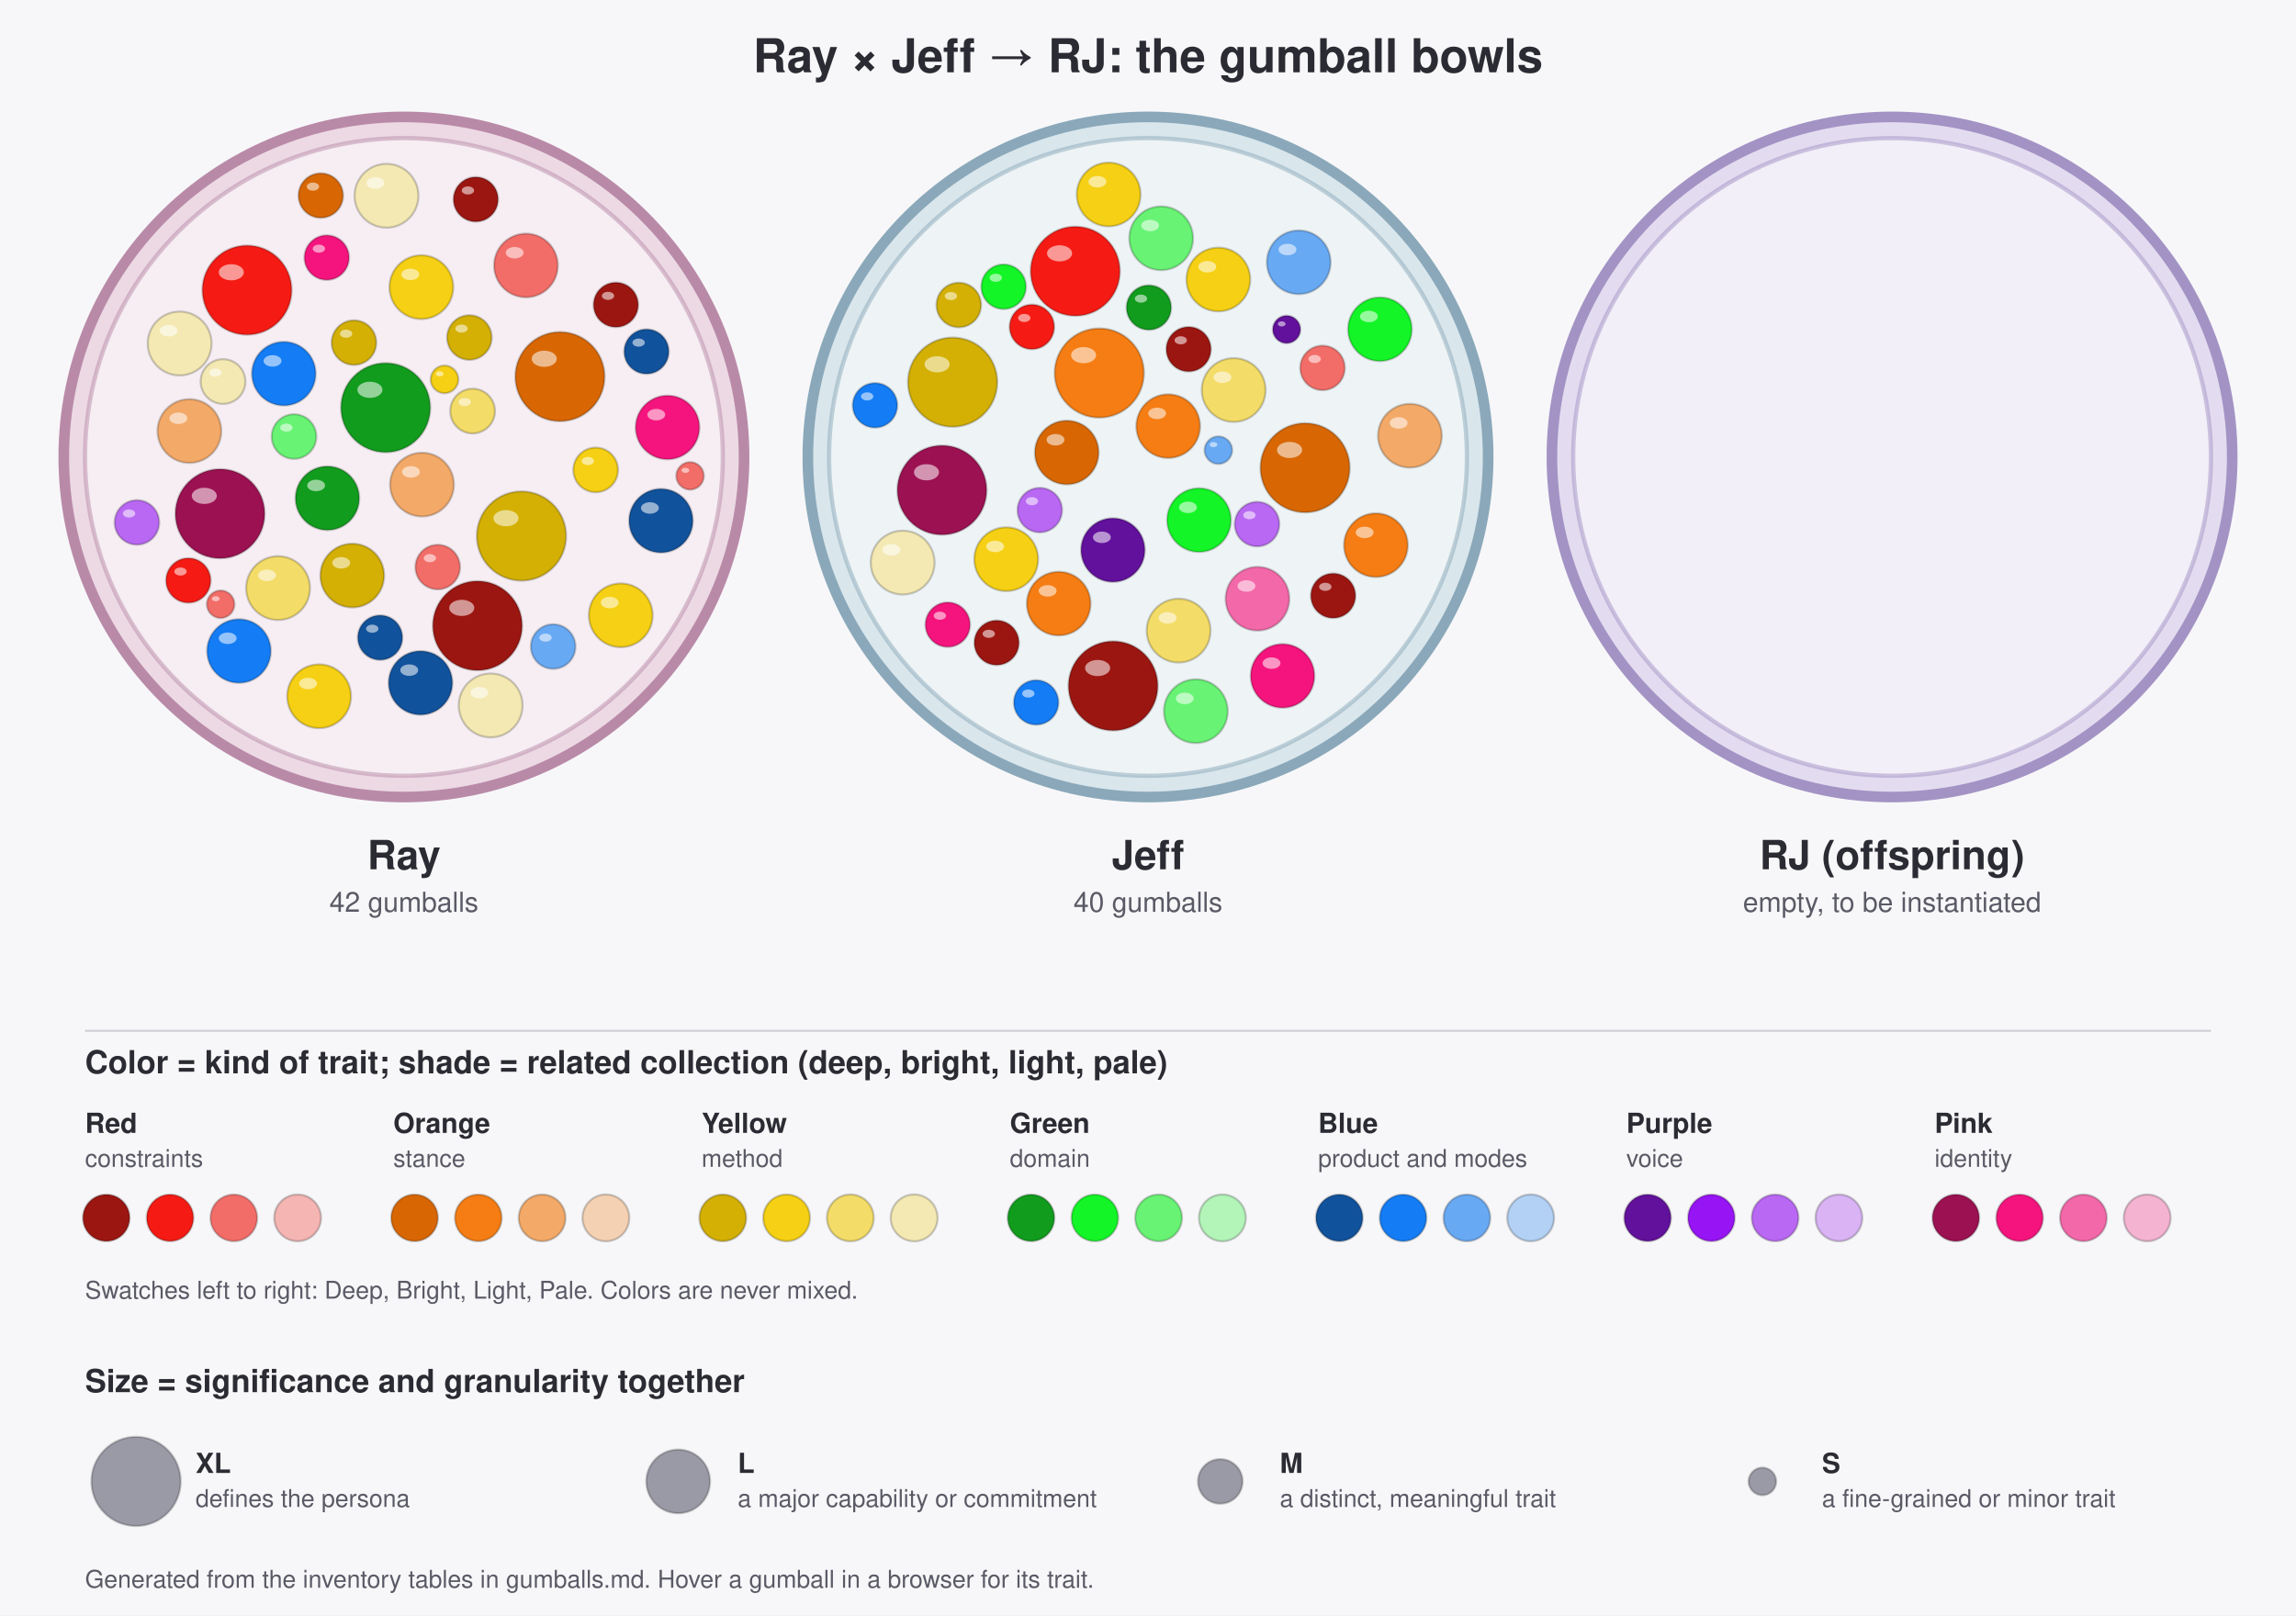
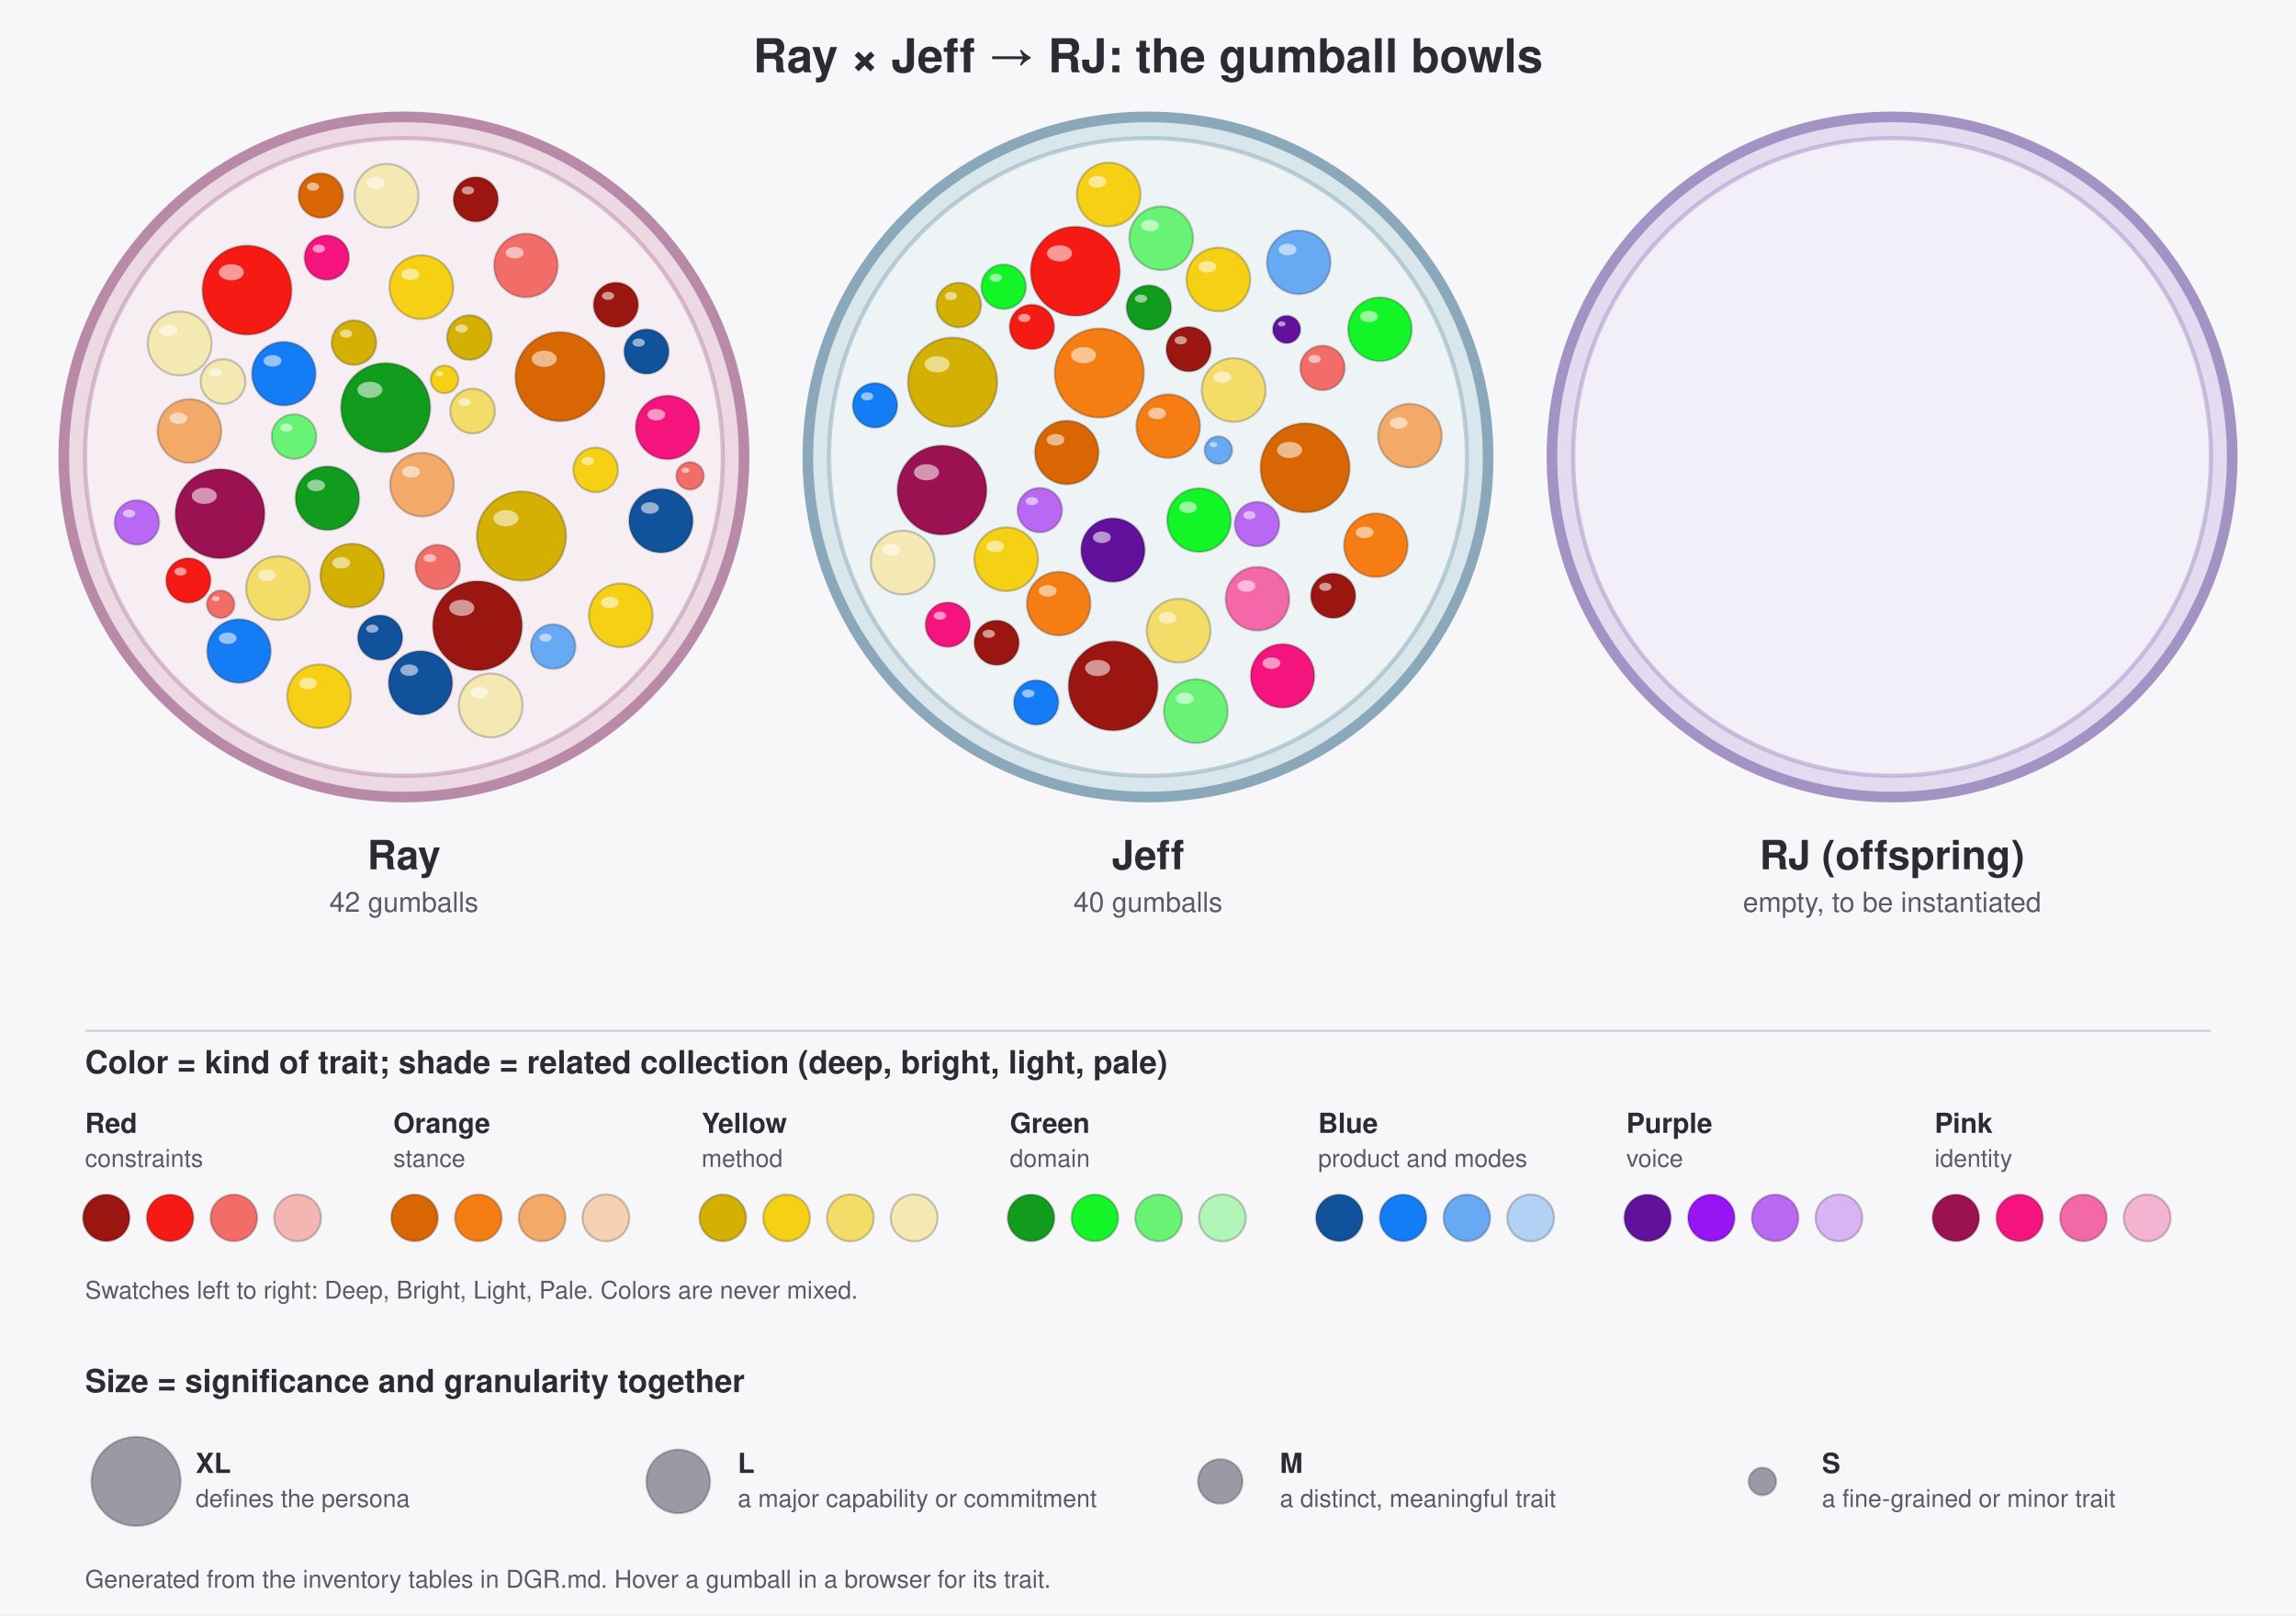
<svg xmlns="http://www.w3.org/2000/svg" width="1080" height="760" viewBox="0 0 1080 760" font-family="Segoe UI, Helvetica, Arial, sans-serif">
  <rect width="1080" height="760" fill="#f7f7f9" />
  <text x="540" y="34" text-anchor="middle" font-size="22" font-weight="600" fill="#2b2b33">Ray × Jeff → RJ: the gumball bowls</text>
  <circle cx="190" cy="215" r="160" fill="#ecd9e4" stroke="#b98aa8" stroke-width="5" />
  <circle cx="190" cy="215" r="150" fill="#ffffff" fill-opacity="0.55" stroke="#b98aa8" stroke-opacity="0.5" stroke-width="2" />
  <g>
    <circle cx="103.5" cy="241.7" r="21" fill="#9c1152" stroke="#00000033" stroke-width="1" />
    <ellipse cx="96.1" cy="233.3" rx="5.9" ry="3.8" fill="#ffffff" fill-opacity="0.55" />
  </g>
  <g>
    <circle cx="263.4" cy="177.2" r="21" fill="#d86703" stroke="#00000033" stroke-width="1" />
    <ellipse cx="256.0" cy="168.8" rx="5.9" ry="3.8" fill="#ffffff" fill-opacity="0.55" />
  </g>
  <g>
    <circle cx="224.6" cy="294.4" r="21" fill="#9c1611" stroke="#00000033" stroke-width="1" />
    <ellipse cx="217.2" cy="286.0" rx="5.9" ry="3.8" fill="#ffffff" fill-opacity="0.55" />
  </g>
  <g>
    <circle cx="116.2" cy="136.5" r="21" fill="#f51b14" stroke="#00000033" stroke-width="1" />
    <ellipse cx="108.8" cy="128.1" rx="5.9" ry="3.8" fill="#ffffff" fill-opacity="0.55" />
  </g>
  <g>
    <circle cx="245.3" cy="252.2" r="21" fill="#d3b003" stroke="#00000033" stroke-width="1" />
    <ellipse cx="238.0" cy="243.8" rx="5.9" ry="3.8" fill="#ffffff" fill-opacity="0.55" />
  </g>
  <g>
    <circle cx="181.4" cy="191.8" r="21" fill="#119c1d" stroke="#00000033" stroke-width="1" />
    <ellipse cx="174.0" cy="183.4" rx="5.9" ry="3.8" fill="#ffffff" fill-opacity="0.55" />
  </g>
  <g>
    <circle cx="314.0" cy="201.1" r="15" fill="#f5147d" stroke="#00000033" stroke-width="1" />
    <ellipse cx="308.7" cy="195.1" rx="4.2" ry="2.7" fill="#ffffff" fill-opacity="0.55" />
  </g>
  <g>
    <circle cx="198.5" cy="228.0" r="15" fill="#f3a968" stroke="#00000033" stroke-width="1" />
    <ellipse cx="193.3" cy="222.0" rx="4.2" ry="2.7" fill="#ffffff" fill-opacity="0.55" />
  </g>
  <g>
    <circle cx="89.1" cy="202.8" r="15" fill="#f3a968" stroke="#00000033" stroke-width="1" />
    <ellipse cx="83.9" cy="196.8" rx="4.2" ry="2.7" fill="#ffffff" fill-opacity="0.55" />
  </g>
  <g>
    <circle cx="247.4" cy="124.9" r="15" fill="#f36d68" stroke="#00000033" stroke-width="1" />
    <ellipse cx="242.1" cy="118.9" rx="4.2" ry="2.7" fill="#ffffff" fill-opacity="0.55" />
  </g>
  <g>
    <circle cx="165.7" cy="270.8" r="15" fill="#d3b003" stroke="#00000033" stroke-width="1" />
    <ellipse cx="160.5" cy="264.8" rx="4.2" ry="2.7" fill="#ffffff" fill-opacity="0.55" />
  </g>
  <g>
    <circle cx="198.2" cy="135.1" r="15" fill="#f5d014" stroke="#00000033" stroke-width="1" />
    <ellipse cx="193.0" cy="129.1" rx="4.2" ry="2.7" fill="#ffffff" fill-opacity="0.55" />
  </g>
  <g>
    <circle cx="150.1" cy="327.6" r="15" fill="#f5d014" stroke="#00000033" stroke-width="1" />
    <ellipse cx="144.9" cy="321.6" rx="4.2" ry="2.7" fill="#ffffff" fill-opacity="0.55" />
  </g>
  <g>
    <circle cx="292.0" cy="289.5" r="15" fill="#f5d014" stroke="#00000033" stroke-width="1" />
    <ellipse cx="286.8" cy="283.5" rx="4.2" ry="2.7" fill="#ffffff" fill-opacity="0.55" />
  </g>
  <g>
    <circle cx="130.8" cy="276.7" r="15" fill="#f3dc68" stroke="#00000033" stroke-width="1" />
    <ellipse cx="125.6" cy="270.7" rx="4.2" ry="2.7" fill="#ffffff" fill-opacity="0.55" />
  </g>
  <g>
    <circle cx="84.5" cy="161.6" r="15" fill="#f4e9b3" stroke="#00000033" stroke-width="1" />
    <ellipse cx="79.3" cy="155.6" rx="4.2" ry="2.7" fill="#ffffff" fill-opacity="0.55" />
  </g>
  <g>
    <circle cx="181.8" cy="92.1" r="15" fill="#f4e9b3" stroke="#00000033" stroke-width="1" />
    <ellipse cx="176.6" cy="86.1" rx="4.2" ry="2.7" fill="#ffffff" fill-opacity="0.55" />
  </g>
  <g>
    <circle cx="230.8" cy="331.9" r="15" fill="#f4e9b3" stroke="#00000033" stroke-width="1" />
    <ellipse cx="225.5" cy="325.9" rx="4.2" ry="2.7" fill="#ffffff" fill-opacity="0.55" />
  </g>
  <g>
    <circle cx="154.0" cy="234.4" r="15" fill="#119c1d" stroke="#00000033" stroke-width="1" />
    <ellipse cx="148.7" cy="228.4" rx="4.2" ry="2.7" fill="#ffffff" fill-opacity="0.55" />
  </g>
  <g>
    <circle cx="310.9" cy="245.0" r="15" fill="#11529c" stroke="#00000033" stroke-width="1" />
    <ellipse cx="305.7" cy="239.0" rx="4.2" ry="2.7" fill="#ffffff" fill-opacity="0.55" />
  </g>
  <g>
    <circle cx="197.8" cy="321.3" r="15" fill="#11529c" stroke="#00000033" stroke-width="1" />
    <ellipse cx="192.5" cy="315.3" rx="4.2" ry="2.7" fill="#ffffff" fill-opacity="0.55" />
  </g>
  <g>
    <circle cx="133.5" cy="175.8" r="15" fill="#147df5" stroke="#00000033" stroke-width="1" />
    <ellipse cx="128.2" cy="169.8" rx="4.2" ry="2.7" fill="#ffffff" fill-opacity="0.55" />
  </g>
  <g>
    <circle cx="112.4" cy="306.3" r="15" fill="#147df5" stroke="#00000033" stroke-width="1" />
    <ellipse cx="107.1" cy="300.3" rx="4.2" ry="2.7" fill="#ffffff" fill-opacity="0.55" />
  </g>
  <g>
    <circle cx="153.7" cy="121.2" r="10.5" fill="#f5147d" stroke="#00000033" stroke-width="1" />
    <ellipse cx="150.0" cy="117.0" rx="2.9" ry="1.9" fill="#ffffff" fill-opacity="0.55" />
  </g>
  <g>
    <circle cx="150.9" cy="92.0" r="10.5" fill="#d86703" stroke="#00000033" stroke-width="1" />
    <ellipse cx="147.2" cy="87.8" rx="2.9" ry="1.9" fill="#ffffff" fill-opacity="0.55" />
  </g>
  <g>
    <circle cx="223.8" cy="93.8" r="10.5" fill="#9c1611" stroke="#00000033" stroke-width="1" />
    <ellipse cx="220.1" cy="89.6" rx="2.9" ry="1.9" fill="#ffffff" fill-opacity="0.55" />
  </g>
  <g>
    <circle cx="289.7" cy="143.4" r="10.5" fill="#9c1611" stroke="#00000033" stroke-width="1" />
    <ellipse cx="286.0" cy="139.2" rx="2.9" ry="1.9" fill="#ffffff" fill-opacity="0.55" />
  </g>
  <g>
    <circle cx="88.6" cy="273.1" r="10.5" fill="#f51b14" stroke="#00000033" stroke-width="1" />
    <ellipse cx="84.9" cy="268.9" rx="2.9" ry="1.9" fill="#ffffff" fill-opacity="0.55" />
  </g>
  <g>
    <circle cx="205.9" cy="266.8" r="10.5" fill="#f36d68" stroke="#00000033" stroke-width="1" />
    <ellipse cx="202.2" cy="262.6" rx="2.9" ry="1.9" fill="#ffffff" fill-opacity="0.55" />
  </g>
  <g>
    <circle cx="220.8" cy="158.8" r="10.5" fill="#d3b003" stroke="#00000033" stroke-width="1" />
    <ellipse cx="217.1" cy="154.6" rx="2.9" ry="1.9" fill="#ffffff" fill-opacity="0.55" />
  </g>
  <g>
    <circle cx="166.5" cy="161.2" r="10.5" fill="#d3b003" stroke="#00000033" stroke-width="1" />
    <ellipse cx="162.8" cy="157.0" rx="2.9" ry="1.9" fill="#ffffff" fill-opacity="0.55" />
  </g>
  <g>
    <circle cx="280.2" cy="221.1" r="10.5" fill="#f5d014" stroke="#00000033" stroke-width="1" />
    <ellipse cx="276.5" cy="216.9" rx="2.9" ry="1.9" fill="#ffffff" fill-opacity="0.55" />
  </g>
  <g>
    <circle cx="222.3" cy="193.4" r="10.5" fill="#f3dc68" stroke="#00000033" stroke-width="1" />
    <ellipse cx="218.6" cy="189.2" rx="2.9" ry="1.9" fill="#ffffff" fill-opacity="0.55" />
  </g>
  <g>
    <circle cx="104.9" cy="179.5" r="10.5" fill="#f4e9b3" stroke="#00000033" stroke-width="1" />
    <ellipse cx="101.3" cy="175.3" rx="2.9" ry="1.9" fill="#ffffff" fill-opacity="0.55" />
  </g>
  <g>
    <circle cx="138.3" cy="205.4" r="10.5" fill="#68f374" stroke="#00000033" stroke-width="1" />
    <ellipse cx="134.7" cy="201.2" rx="2.9" ry="1.9" fill="#ffffff" fill-opacity="0.55" />
  </g>
  <g>
    <circle cx="178.8" cy="300.0" r="10.5" fill="#11529c" stroke="#00000033" stroke-width="1" />
    <ellipse cx="175.1" cy="295.8" rx="2.9" ry="1.9" fill="#ffffff" fill-opacity="0.55" />
  </g>
  <g>
    <circle cx="304.1" cy="165.4" r="10.5" fill="#11529c" stroke="#00000033" stroke-width="1" />
    <ellipse cx="300.4" cy="161.2" rx="2.9" ry="1.9" fill="#ffffff" fill-opacity="0.55" />
  </g>
  <g>
    <circle cx="260.2" cy="304.2" r="10.5" fill="#68a9f3" stroke="#00000033" stroke-width="1" />
    <ellipse cx="256.6" cy="300.0" rx="2.9" ry="1.9" fill="#ffffff" fill-opacity="0.55" />
  </g>
  <g>
    <circle cx="64.4" cy="245.8" r="10.5" fill="#b968f3" stroke="#00000033" stroke-width="1" />
    <ellipse cx="60.7" cy="241.6" rx="2.9" ry="1.9" fill="#ffffff" fill-opacity="0.55" />
  </g>
  <g>
    <circle cx="324.6" cy="223.9" r="6.5" fill="#f36d68" stroke="#00000033" stroke-width="1" />
    <ellipse cx="322.4" cy="221.3" rx="1.8" ry="1.2" fill="#ffffff" fill-opacity="0.55" />
  </g>
  <g>
    <circle cx="103.8" cy="284.3" r="6.5" fill="#f36d68" stroke="#00000033" stroke-width="1" />
    <ellipse cx="101.5" cy="281.7" rx="1.8" ry="1.2" fill="#ffffff" fill-opacity="0.55" />
  </g>
  <g>
    <circle cx="209.1" cy="178.5" r="6.5" fill="#f5d014" stroke="#00000033" stroke-width="1" />
    <ellipse cx="206.8" cy="175.9" rx="1.8" ry="1.2" fill="#ffffff" fill-opacity="0.55" />
  </g>
  <circle cx="540" cy="215" r="160" fill="#d9e6ec" stroke="#8aa8b9" stroke-width="5" />
  <circle cx="540" cy="215" r="150" fill="#ffffff" fill-opacity="0.55" stroke="#8aa8b9" stroke-opacity="0.5" stroke-width="2" />
  <g>
    <circle cx="443.1" cy="230.6" r="21" fill="#9c1152" stroke="#00000033" stroke-width="1" />
    <ellipse cx="435.8" cy="222.2" rx="5.9" ry="3.8" fill="#ffffff" fill-opacity="0.55" />
  </g>
  <g>
    <circle cx="517.1" cy="175.5" r="21" fill="#f57d14" stroke="#00000033" stroke-width="1" />
    <ellipse cx="509.7" cy="167.1" rx="5.9" ry="3.8" fill="#ffffff" fill-opacity="0.55" />
  </g>
  <g>
    <circle cx="613.9" cy="220.1" r="21" fill="#d86703" stroke="#00000033" stroke-width="1" />
    <ellipse cx="606.6" cy="211.7" rx="5.9" ry="3.8" fill="#ffffff" fill-opacity="0.55" />
  </g>
  <g>
    <circle cx="523.6" cy="322.7" r="21" fill="#9c1611" stroke="#00000033" stroke-width="1" />
    <ellipse cx="516.3" cy="314.3" rx="5.9" ry="3.8" fill="#ffffff" fill-opacity="0.55" />
  </g>
  <g>
    <circle cx="505.8" cy="127.6" r="21" fill="#f51b14" stroke="#00000033" stroke-width="1" />
    <ellipse cx="498.4" cy="119.2" rx="5.9" ry="3.8" fill="#ffffff" fill-opacity="0.55" />
  </g>
  <g>
    <circle cx="448.1" cy="179.8" r="21" fill="#d3b003" stroke="#00000033" stroke-width="1" />
    <ellipse cx="440.8" cy="171.4" rx="5.9" ry="3.8" fill="#ffffff" fill-opacity="0.55" />
  </g>
  <g>
    <circle cx="591.5" cy="281.7" r="15" fill="#f368a9" stroke="#00000033" stroke-width="1" />
    <ellipse cx="586.3" cy="275.7" rx="4.2" ry="2.7" fill="#ffffff" fill-opacity="0.55" />
  </g>
  <g>
    <circle cx="603.3" cy="318.0" r="15" fill="#f5147d" stroke="#00000033" stroke-width="1" />
    <ellipse cx="598.1" cy="312.0" rx="4.2" ry="2.7" fill="#ffffff" fill-opacity="0.55" />
  </g>
  <g>
    <circle cx="647.2" cy="256.5" r="15" fill="#f57d14" stroke="#00000033" stroke-width="1" />
    <ellipse cx="641.9" cy="250.5" rx="4.2" ry="2.7" fill="#ffffff" fill-opacity="0.55" />
  </g>
  <g>
    <circle cx="498.0" cy="284.0" r="15" fill="#f57d14" stroke="#00000033" stroke-width="1" />
    <ellipse cx="492.8" cy="278.0" rx="4.2" ry="2.7" fill="#ffffff" fill-opacity="0.55" />
  </g>
  <g>
    <circle cx="549.5" cy="200.5" r="15" fill="#f57d14" stroke="#00000033" stroke-width="1" />
    <ellipse cx="544.3" cy="194.5" rx="4.2" ry="2.7" fill="#ffffff" fill-opacity="0.55" />
  </g>
  <g>
    <circle cx="501.8" cy="212.9" r="15" fill="#d86703" stroke="#00000033" stroke-width="1" />
    <ellipse cx="496.5" cy="206.9" rx="4.2" ry="2.7" fill="#ffffff" fill-opacity="0.55" />
  </g>
  <g>
    <circle cx="663.2" cy="205.0" r="15" fill="#f3a968" stroke="#00000033" stroke-width="1" />
    <ellipse cx="657.9" cy="199.0" rx="4.2" ry="2.7" fill="#ffffff" fill-opacity="0.55" />
  </g>
  <g>
    <circle cx="473.3" cy="263.1" r="15" fill="#f5d014" stroke="#00000033" stroke-width="1" />
    <ellipse cx="468.1" cy="257.1" rx="4.2" ry="2.7" fill="#ffffff" fill-opacity="0.55" />
  </g>
  <g>
    <circle cx="521.5" cy="91.5" r="15" fill="#f5d014" stroke="#00000033" stroke-width="1" />
    <ellipse cx="516.2" cy="85.5" rx="4.2" ry="2.7" fill="#ffffff" fill-opacity="0.55" />
  </g>
  <g>
    <circle cx="573.1" cy="131.5" r="15" fill="#f5d014" stroke="#00000033" stroke-width="1" />
    <ellipse cx="567.9" cy="125.5" rx="4.2" ry="2.7" fill="#ffffff" fill-opacity="0.55" />
  </g>
  <g>
    <circle cx="554.4" cy="296.7" r="15" fill="#f3dc68" stroke="#00000033" stroke-width="1" />
    <ellipse cx="549.2" cy="290.7" rx="4.2" ry="2.7" fill="#ffffff" fill-opacity="0.55" />
  </g>
  <g>
    <circle cx="580.3" cy="183.5" r="15" fill="#f3dc68" stroke="#00000033" stroke-width="1" />
    <ellipse cx="575.0" cy="177.5" rx="4.2" ry="2.7" fill="#ffffff" fill-opacity="0.55" />
  </g>
  <g>
    <circle cx="424.6" cy="264.7" r="15" fill="#f4e9b3" stroke="#00000033" stroke-width="1" />
    <ellipse cx="419.3" cy="258.7" rx="4.2" ry="2.7" fill="#ffffff" fill-opacity="0.55" />
  </g>
  <g>
    <circle cx="649.1" cy="154.9" r="15" fill="#14f527" stroke="#00000033" stroke-width="1" />
    <ellipse cx="643.9" cy="148.9" rx="4.2" ry="2.7" fill="#ffffff" fill-opacity="0.55" />
  </g>
  <g>
    <circle cx="564.0" cy="244.7" r="15" fill="#14f527" stroke="#00000033" stroke-width="1" />
    <ellipse cx="558.8" cy="238.7" rx="4.2" ry="2.7" fill="#ffffff" fill-opacity="0.55" />
  </g>
  <g>
    <circle cx="546.2" cy="112.1" r="15" fill="#68f374" stroke="#00000033" stroke-width="1" />
    <ellipse cx="541.0" cy="106.1" rx="4.2" ry="2.7" fill="#ffffff" fill-opacity="0.55" />
  </g>
  <g>
    <circle cx="562.5" cy="334.6" r="15" fill="#68f374" stroke="#00000033" stroke-width="1" />
    <ellipse cx="557.3" cy="328.6" rx="4.2" ry="2.7" fill="#ffffff" fill-opacity="0.55" />
  </g>
  <g>
    <circle cx="610.9" cy="123.4" r="15" fill="#68a9f3" stroke="#00000033" stroke-width="1" />
    <ellipse cx="605.6" cy="117.4" rx="4.2" ry="2.7" fill="#ffffff" fill-opacity="0.55" />
  </g>
  <g>
    <circle cx="523.5" cy="258.8" r="15" fill="#62119c" stroke="#00000033" stroke-width="1" />
    <ellipse cx="518.3" cy="252.8" rx="4.2" ry="2.7" fill="#ffffff" fill-opacity="0.55" />
  </g>
  <g>
    <circle cx="445.8" cy="293.9" r="10.5" fill="#f5147d" stroke="#00000033" stroke-width="1" />
    <ellipse cx="442.1" cy="289.7" rx="2.9" ry="1.9" fill="#ffffff" fill-opacity="0.55" />
  </g>
  <g>
    <circle cx="559.1" cy="164.3" r="10.5" fill="#9c1611" stroke="#00000033" stroke-width="1" />
    <ellipse cx="555.4" cy="160.1" rx="2.9" ry="1.9" fill="#ffffff" fill-opacity="0.55" />
  </g>
  <g>
    <circle cx="468.8" cy="302.4" r="10.5" fill="#9c1611" stroke="#00000033" stroke-width="1" />
    <ellipse cx="465.1" cy="298.2" rx="2.9" ry="1.9" fill="#ffffff" fill-opacity="0.55" />
  </g>
  <g>
    <circle cx="627.1" cy="280.3" r="10.5" fill="#9c1611" stroke="#00000033" stroke-width="1" />
    <ellipse cx="623.4" cy="276.1" rx="2.9" ry="1.9" fill="#ffffff" fill-opacity="0.55" />
  </g>
  <g>
    <circle cx="485.4" cy="153.8" r="10.5" fill="#f51b14" stroke="#00000033" stroke-width="1" />
    <ellipse cx="481.8" cy="149.6" rx="2.9" ry="1.9" fill="#ffffff" fill-opacity="0.55" />
  </g>
  <g>
    <circle cx="622.1" cy="173.1" r="10.5" fill="#f36d68" stroke="#00000033" stroke-width="1" />
    <ellipse cx="618.4" cy="168.9" rx="2.9" ry="1.9" fill="#ffffff" fill-opacity="0.55" />
  </g>
  <g>
    <circle cx="451.0" cy="143.5" r="10.5" fill="#d3b003" stroke="#00000033" stroke-width="1" />
    <ellipse cx="447.3" cy="139.3" rx="2.9" ry="1.9" fill="#ffffff" fill-opacity="0.55" />
  </g>
  <g>
    <circle cx="472.1" cy="134.9" r="10.5" fill="#14f527" stroke="#00000033" stroke-width="1" />
    <ellipse cx="468.4" cy="130.7" rx="2.9" ry="1.9" fill="#ffffff" fill-opacity="0.55" />
  </g>
  <g>
    <circle cx="540.4" cy="144.7" r="10.5" fill="#119c1d" stroke="#00000033" stroke-width="1" />
    <ellipse cx="536.7" cy="140.5" rx="2.9" ry="1.9" fill="#ffffff" fill-opacity="0.55" />
  </g>
  <g>
    <circle cx="411.6" cy="190.7" r="10.5" fill="#147df5" stroke="#00000033" stroke-width="1" />
    <ellipse cx="407.9" cy="186.5" rx="2.9" ry="1.9" fill="#ffffff" fill-opacity="0.55" />
  </g>
  <g>
    <circle cx="487.4" cy="330.5" r="10.5" fill="#147df5" stroke="#00000033" stroke-width="1" />
    <ellipse cx="483.7" cy="326.3" rx="2.9" ry="1.9" fill="#ffffff" fill-opacity="0.55" />
  </g>
  <g>
    <circle cx="591.3" cy="246.6" r="10.5" fill="#b968f3" stroke="#00000033" stroke-width="1" />
    <ellipse cx="587.7" cy="242.4" rx="2.9" ry="1.9" fill="#ffffff" fill-opacity="0.55" />
  </g>
  <g>
    <circle cx="489.1" cy="240.0" r="10.5" fill="#b968f3" stroke="#00000033" stroke-width="1" />
    <ellipse cx="485.4" cy="235.8" rx="2.9" ry="1.9" fill="#ffffff" fill-opacity="0.55" />
  </g>
  <g>
    <circle cx="573.1" cy="211.8" r="6.5" fill="#68a9f3" stroke="#00000033" stroke-width="1" />
    <ellipse cx="570.8" cy="209.2" rx="1.8" ry="1.2" fill="#ffffff" fill-opacity="0.55" />
  </g>
  <g>
    <circle cx="605.2" cy="155.0" r="6.5" fill="#62119c" stroke="#00000033" stroke-width="1" />
    <ellipse cx="602.9" cy="152.4" rx="1.8" ry="1.2" fill="#ffffff" fill-opacity="0.55" />
  </g>
  <circle cx="890" cy="215" r="160" fill="#e3dcf0" stroke="#a393c4" stroke-width="5" />
  <circle cx="890" cy="215" r="150" fill="#ffffff" fill-opacity="0.55" stroke="#a393c4" stroke-opacity="0.5" stroke-width="2" />
  <text x="190" y="409" text-anchor="middle" font-size="19" font-weight="600" fill="#2b2b33">Ray</text>
  <text x="190" y="429" text-anchor="middle" font-size="13" fill="#5a5a66">42 gumballs</text>
  <text x="540" y="409" text-anchor="middle" font-size="19" font-weight="600" fill="#2b2b33">Jeff</text>
  <text x="540" y="429" text-anchor="middle" font-size="13" fill="#5a5a66">40 gumballs</text>
  <text x="890" y="409" text-anchor="middle" font-size="19" font-weight="600" fill="#2b2b33">RJ (offspring)</text>
  <text x="890" y="429" text-anchor="middle" font-size="13" fill="#5a5a66">empty, to be instantiated</text>
  <line x1="40" y1="485" x2="1040" y2="485" stroke="#d0d0d8" />
  <text x="40" y="505" font-size="15" font-weight="600" fill="#2b2b33">Color = kind of trait; shade = related collection (deep, bright, light, pale)</text>
  <text x="40" y="533" font-size="13" font-weight="600" fill="#2b2b33">Red</text>
  <text x="40" y="549" font-size="11.5" fill="#5a5a66">constraints</text>
  <circle cx="50" cy="573" r="11" fill="#9c1611" stroke="#00000033" />
  <circle cx="80" cy="573" r="11" fill="#f51b14" stroke="#00000033" />
  <circle cx="110" cy="573" r="11" fill="#f36d68" stroke="#00000033" />
  <circle cx="140" cy="573" r="11" fill="#f4b5b3" stroke="#00000033" />
  <text x="185" y="533" font-size="13" font-weight="600" fill="#2b2b33">Orange</text>
  <text x="185" y="549" font-size="11.5" fill="#5a5a66">stance</text>
  <circle cx="195" cy="573" r="11" fill="#d86703" stroke="#00000033" />
  <circle cx="225" cy="573" r="11" fill="#f57d14" stroke="#00000033" />
  <circle cx="255" cy="573" r="11" fill="#f3a968" stroke="#00000033" />
  <circle cx="285" cy="573" r="11" fill="#f4d1b3" stroke="#00000033" />
  <text x="330" y="533" font-size="13" font-weight="600" fill="#2b2b33">Yellow</text>
  <text x="330" y="549" font-size="11.5" fill="#5a5a66">method</text>
  <circle cx="340" cy="573" r="11" fill="#d3b003" stroke="#00000033" />
  <circle cx="370" cy="573" r="11" fill="#f5d014" stroke="#00000033" />
  <circle cx="400" cy="573" r="11" fill="#f3dc68" stroke="#00000033" />
  <circle cx="430" cy="573" r="11" fill="#f4e9b3" stroke="#00000033" />
  <text x="475" y="533" font-size="13" font-weight="600" fill="#2b2b33">Green</text>
  <text x="475" y="549" font-size="11.5" fill="#5a5a66">domain</text>
  <circle cx="485" cy="573" r="11" fill="#119c1d" stroke="#00000033" />
  <circle cx="515" cy="573" r="11" fill="#14f527" stroke="#00000033" />
  <circle cx="545" cy="573" r="11" fill="#68f374" stroke="#00000033" />
  <circle cx="575" cy="573" r="11" fill="#b3f4b9" stroke="#00000033" />
  <text x="620" y="533" font-size="13" font-weight="600" fill="#2b2b33">Blue</text>
  <text x="620" y="549" font-size="11.5" fill="#5a5a66">product and modes</text>
  <circle cx="630" cy="573" r="11" fill="#11529c" stroke="#00000033" />
  <circle cx="660" cy="573" r="11" fill="#147df5" stroke="#00000033" />
  <circle cx="690" cy="573" r="11" fill="#68a9f3" stroke="#00000033" />
  <circle cx="720" cy="573" r="11" fill="#b3d1f4" stroke="#00000033" />
  <text x="765" y="533" font-size="13" font-weight="600" fill="#2b2b33">Purple</text>
  <text x="765" y="549" font-size="11.5" fill="#5a5a66">voice</text>
  <circle cx="775" cy="573" r="11" fill="#62119c" stroke="#00000033" />
  <circle cx="805" cy="573" r="11" fill="#9714f5" stroke="#00000033" />
  <circle cx="835" cy="573" r="11" fill="#b968f3" stroke="#00000033" />
  <circle cx="865" cy="573" r="11" fill="#d9b3f4" stroke="#00000033" />
  <text x="910" y="533" font-size="13" font-weight="600" fill="#2b2b33">Pink</text>
  <text x="910" y="549" font-size="11.5" fill="#5a5a66">identity</text>
  <circle cx="920" cy="573" r="11" fill="#9c1152" stroke="#00000033" />
  <circle cx="950" cy="573" r="11" fill="#f5147d" stroke="#00000033" />
  <circle cx="980" cy="573" r="11" fill="#f368a9" stroke="#00000033" />
  <circle cx="1010" cy="573" r="11" fill="#f4b3d1" stroke="#00000033" />
  <text x="40" y="611" font-size="11.5" fill="#5a5a66">Swatches left to right: Deep, Bright, Light, Pale. Colors are never mixed.</text>
  <text x="40" y="655" font-size="15" font-weight="600" fill="#2b2b33">Size = significance and granularity together</text>
  <circle cx="64" cy="697" r="21" fill="#9a9aa6" stroke="#00000033" />
  <text x="92" y="693" font-size="13" font-weight="600" fill="#2b2b33">XL</text>
  <text x="92" y="709" font-size="11.5" fill="#5a5a66">defines the persona</text>
  <circle cx="319" cy="697" r="15" fill="#9a9aa6" stroke="#00000033" />
  <text x="347" y="693" font-size="13" font-weight="600" fill="#2b2b33">L</text>
  <text x="347" y="709" font-size="11.5" fill="#5a5a66">a major capability or commitment</text>
  <circle cx="574" cy="697" r="10.5" fill="#9a9aa6" stroke="#00000033" />
  <text x="602" y="693" font-size="13" font-weight="600" fill="#2b2b33">M</text>
  <text x="602" y="709" font-size="11.5" fill="#5a5a66">a distinct, meaningful trait</text>
  <circle cx="829" cy="697" r="6.5" fill="#9a9aa6" stroke="#00000033" />
  <text x="857" y="693" font-size="13" font-weight="600" fill="#2b2b33">S</text>
  <text x="857" y="709" font-size="11.5" fill="#5a5a66">a fine-grained or minor trait</text>
-   <text x="40" y="747" font-size="11.5" fill="#5a5a66">Generated from the inventory tables in gumballs.md. Hover a gumball in a browser for its trait.</text>
+   <text x="40" y="747" font-size="11.5" fill="#5a5a66">Generated from the inventory tables in DGR.md. Hover a gumball in a browser for its trait.</text>
</svg>
